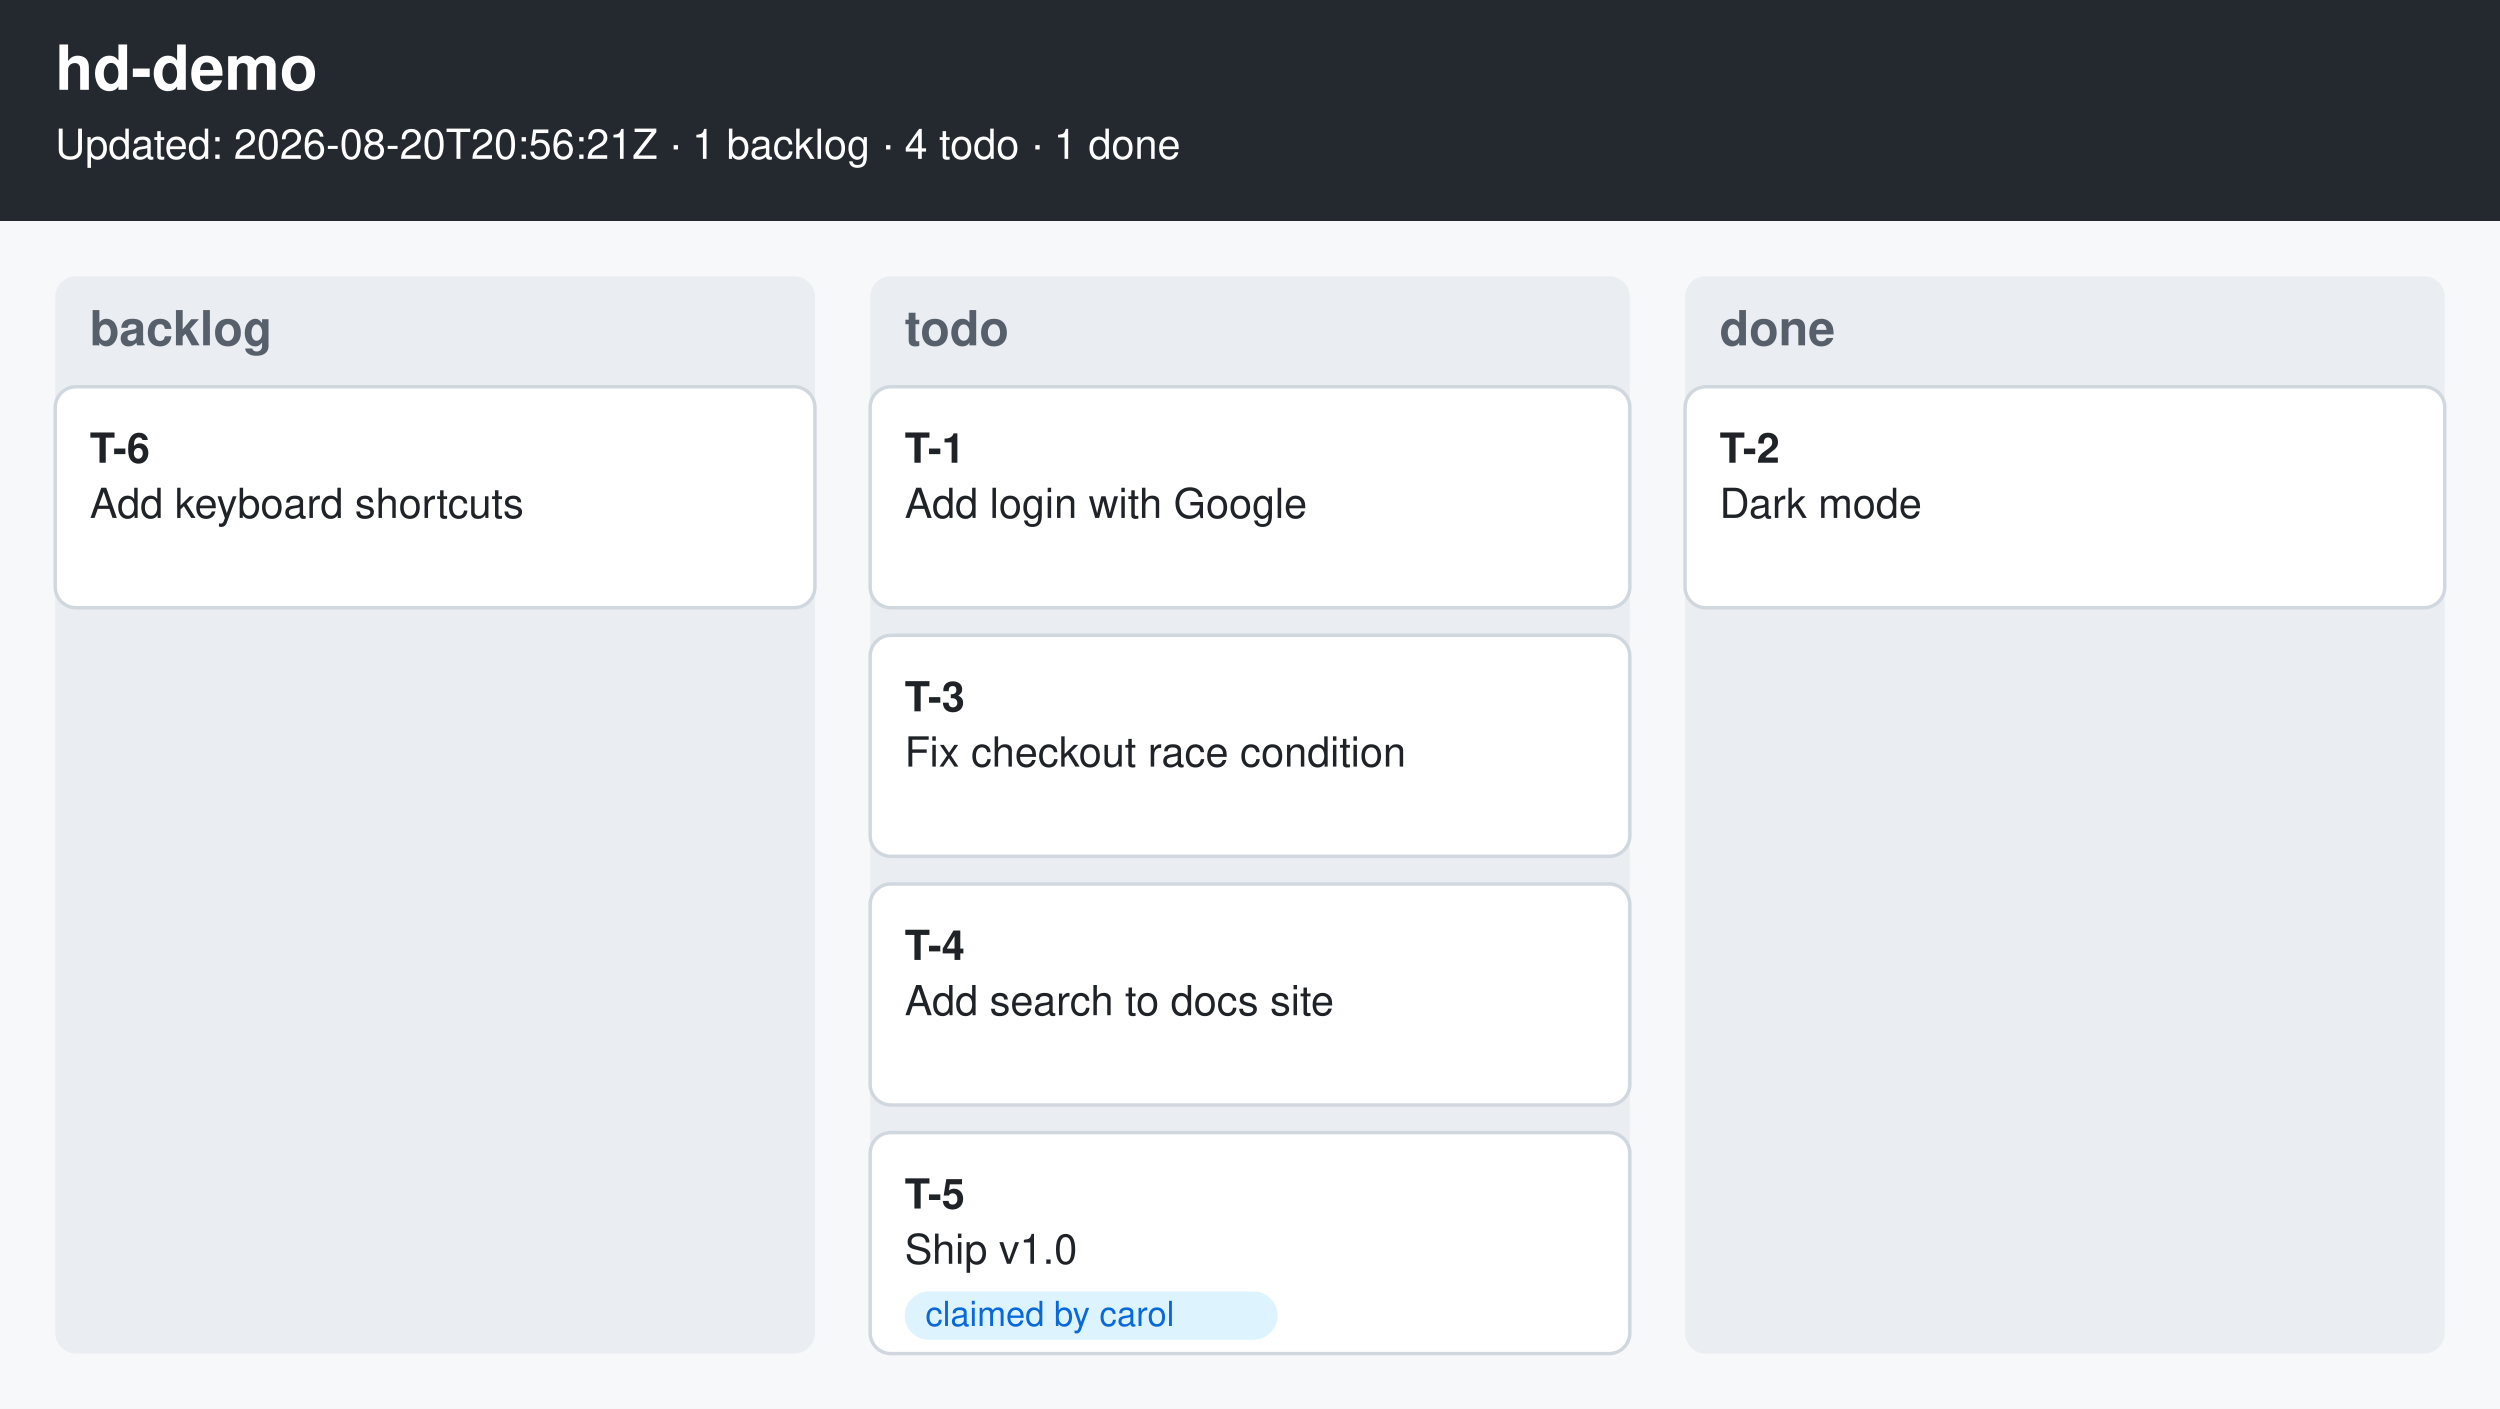
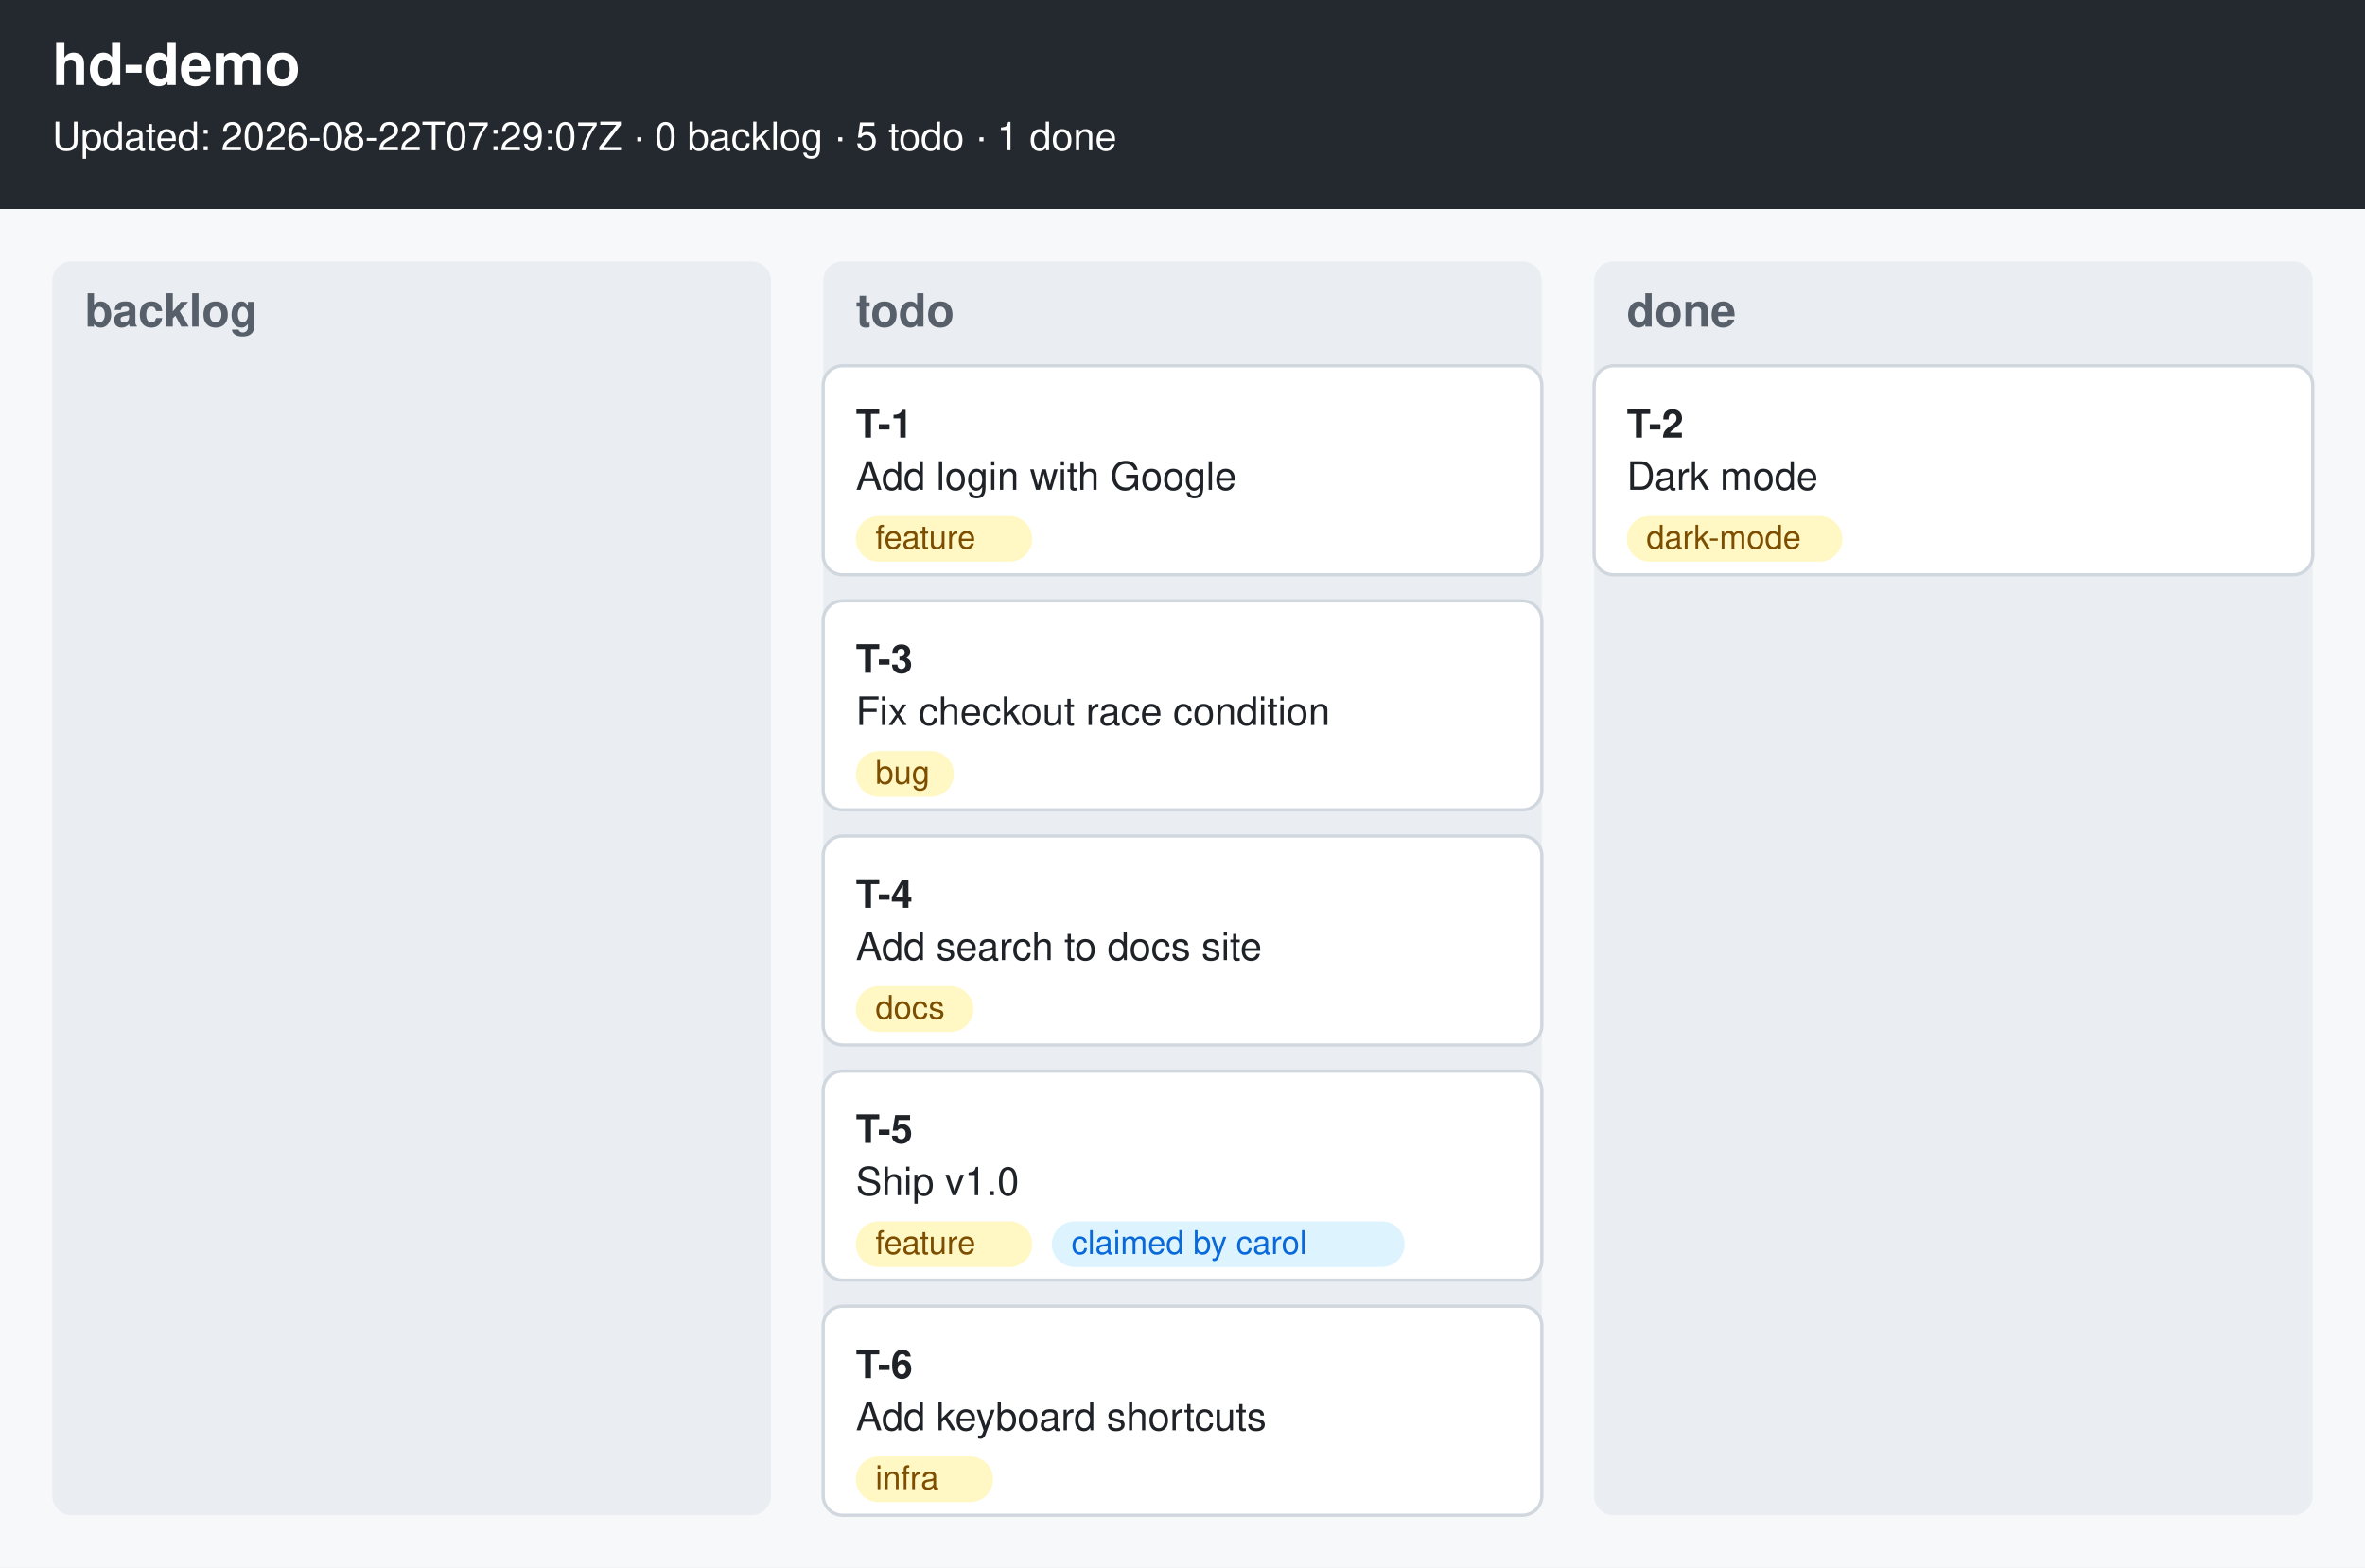
- <svg xmlns="http://www.w3.org/2000/svg" width="724" height="408" viewBox="0 0 724 408">
-   <rect width="724" height="408" fill="#f6f8fa" />
+ <svg xmlns="http://www.w3.org/2000/svg" width="724" height="480" viewBox="0 0 724 480">
+   <rect width="724" height="480" fill="#f6f8fa" />
  <rect width="724" height="64" fill="#24292f" />
  <text x="16" y="26" font-family="Helvetica, Arial, sans-serif" font-size="18" font-weight="bold" fill="#ffffff">hd-demo</text>
-   <text x="16" y="46" font-family="Helvetica, Arial, sans-serif" font-size="12" fill="#ffffff">Updated: 2026-08-20T20:56:21Z · 1 backlog · 4 todo · 1 done</text>
-   <rect x="16" y="80" width="220" height="312" rx="6" fill="#eaeef2" />
+   <text x="16" y="46" font-family="Helvetica, Arial, sans-serif" font-size="12" fill="#ffffff">Updated: 2026-08-22T07:29:07Z · 0 backlog · 5 todo · 1 done</text>
+   <rect x="16" y="80" width="220" height="384" rx="6" fill="#eaeef2" />
  <text x="26" y="100" font-family="Helvetica, Arial, sans-serif" font-size="14" font-weight="bold" fill="#57606a">backlog</text>
-   <rect x="16" y="112" width="220" height="64" rx="6" fill="#ffffff" stroke="#d0d7de" />
-   <text x="26" y="134" font-family="Helvetica, Arial, sans-serif" font-size="12" font-weight="bold" fill="#1f2328">T-6</text>
-   <text x="26" y="150" font-family="Helvetica, Arial, sans-serif" font-size="12" fill="#1f2328">Add keyboard shortcuts</text>
-   <rect x="252" y="80" width="220" height="312" rx="6" fill="#eaeef2" />
+   <rect x="252" y="80" width="220" height="384" rx="6" fill="#eaeef2" />
  <text x="262" y="100" font-family="Helvetica, Arial, sans-serif" font-size="14" font-weight="bold" fill="#57606a">todo</text>
  <rect x="252" y="112" width="220" height="64" rx="6" fill="#ffffff" stroke="#d0d7de" />
  <text x="262" y="134" font-family="Helvetica, Arial, sans-serif" font-size="12" font-weight="bold" fill="#1f2328">T-1</text>
  <text x="262" y="150" font-family="Helvetica, Arial, sans-serif" font-size="12" fill="#1f2328">Add login with Google</text>
+   <rect x="262" y="158" width="54" height="14" rx="7" fill="#fff8c5" />
+   <text x="268" y="168" font-family="Helvetica, Arial, sans-serif" font-size="10" fill="#7d4e00">feature</text>
  <rect x="252" y="184" width="220" height="64" rx="6" fill="#ffffff" stroke="#d0d7de" />
  <text x="262" y="206" font-family="Helvetica, Arial, sans-serif" font-size="12" font-weight="bold" fill="#1f2328">T-3</text>
  <text x="262" y="222" font-family="Helvetica, Arial, sans-serif" font-size="12" fill="#1f2328">Fix checkout race condition</text>
+   <rect x="262" y="230" width="30" height="14" rx="7" fill="#fff8c5" />
+   <text x="268" y="240" font-family="Helvetica, Arial, sans-serif" font-size="10" fill="#7d4e00">bug</text>
  <rect x="252" y="256" width="220" height="64" rx="6" fill="#ffffff" stroke="#d0d7de" />
  <text x="262" y="278" font-family="Helvetica, Arial, sans-serif" font-size="12" font-weight="bold" fill="#1f2328">T-4</text>
  <text x="262" y="294" font-family="Helvetica, Arial, sans-serif" font-size="12" fill="#1f2328">Add search to docs site</text>
+   <rect x="262" y="302" width="36" height="14" rx="7" fill="#fff8c5" />
+   <text x="268" y="312" font-family="Helvetica, Arial, sans-serif" font-size="10" fill="#7d4e00">docs</text>
  <rect x="252" y="328" width="220" height="64" rx="6" fill="#ffffff" stroke="#d0d7de" />
  <text x="262" y="350" font-family="Helvetica, Arial, sans-serif" font-size="12" font-weight="bold" fill="#1f2328">T-5</text>
  <text x="262" y="366" font-family="Helvetica, Arial, sans-serif" font-size="12" fill="#1f2328">Ship v1.0</text>
-   <rect x="262" y="374" width="108" height="14" rx="7" fill="#ddf4ff" />
-   <text x="268" y="384" font-family="Helvetica, Arial, sans-serif" font-size="10" fill="#0969da">claimed by carol</text>
-   <rect x="488" y="80" width="220" height="312" rx="6" fill="#eaeef2" />
+   <rect x="262" y="374" width="54" height="14" rx="7" fill="#fff8c5" />
+   <text x="268" y="384" font-family="Helvetica, Arial, sans-serif" font-size="10" fill="#7d4e00">feature</text>
+   <rect x="322" y="374" width="108" height="14" rx="7" fill="#ddf4ff" />
+   <text x="328" y="384" font-family="Helvetica, Arial, sans-serif" font-size="10" fill="#0969da">claimed by carol</text>
+   <rect x="252" y="400" width="220" height="64" rx="6" fill="#ffffff" stroke="#d0d7de" />
+   <text x="262" y="422" font-family="Helvetica, Arial, sans-serif" font-size="12" font-weight="bold" fill="#1f2328">T-6</text>
+   <text x="262" y="438" font-family="Helvetica, Arial, sans-serif" font-size="12" fill="#1f2328">Add keyboard shortcuts</text>
+   <rect x="262" y="446" width="42" height="14" rx="7" fill="#fff8c5" />
+   <text x="268" y="456" font-family="Helvetica, Arial, sans-serif" font-size="10" fill="#7d4e00">infra</text>
+   <rect x="488" y="80" width="220" height="384" rx="6" fill="#eaeef2" />
  <text x="498" y="100" font-family="Helvetica, Arial, sans-serif" font-size="14" font-weight="bold" fill="#57606a">done</text>
  <rect x="488" y="112" width="220" height="64" rx="6" fill="#ffffff" stroke="#d0d7de" />
  <text x="498" y="134" font-family="Helvetica, Arial, sans-serif" font-size="12" font-weight="bold" fill="#1f2328">T-2</text>
  <text x="498" y="150" font-family="Helvetica, Arial, sans-serif" font-size="12" fill="#1f2328">Dark mode</text>
+   <rect x="498" y="158" width="66" height="14" rx="7" fill="#fff8c5" />
+   <text x="504" y="168" font-family="Helvetica, Arial, sans-serif" font-size="10" fill="#7d4e00">dark-mode</text>
</svg>
